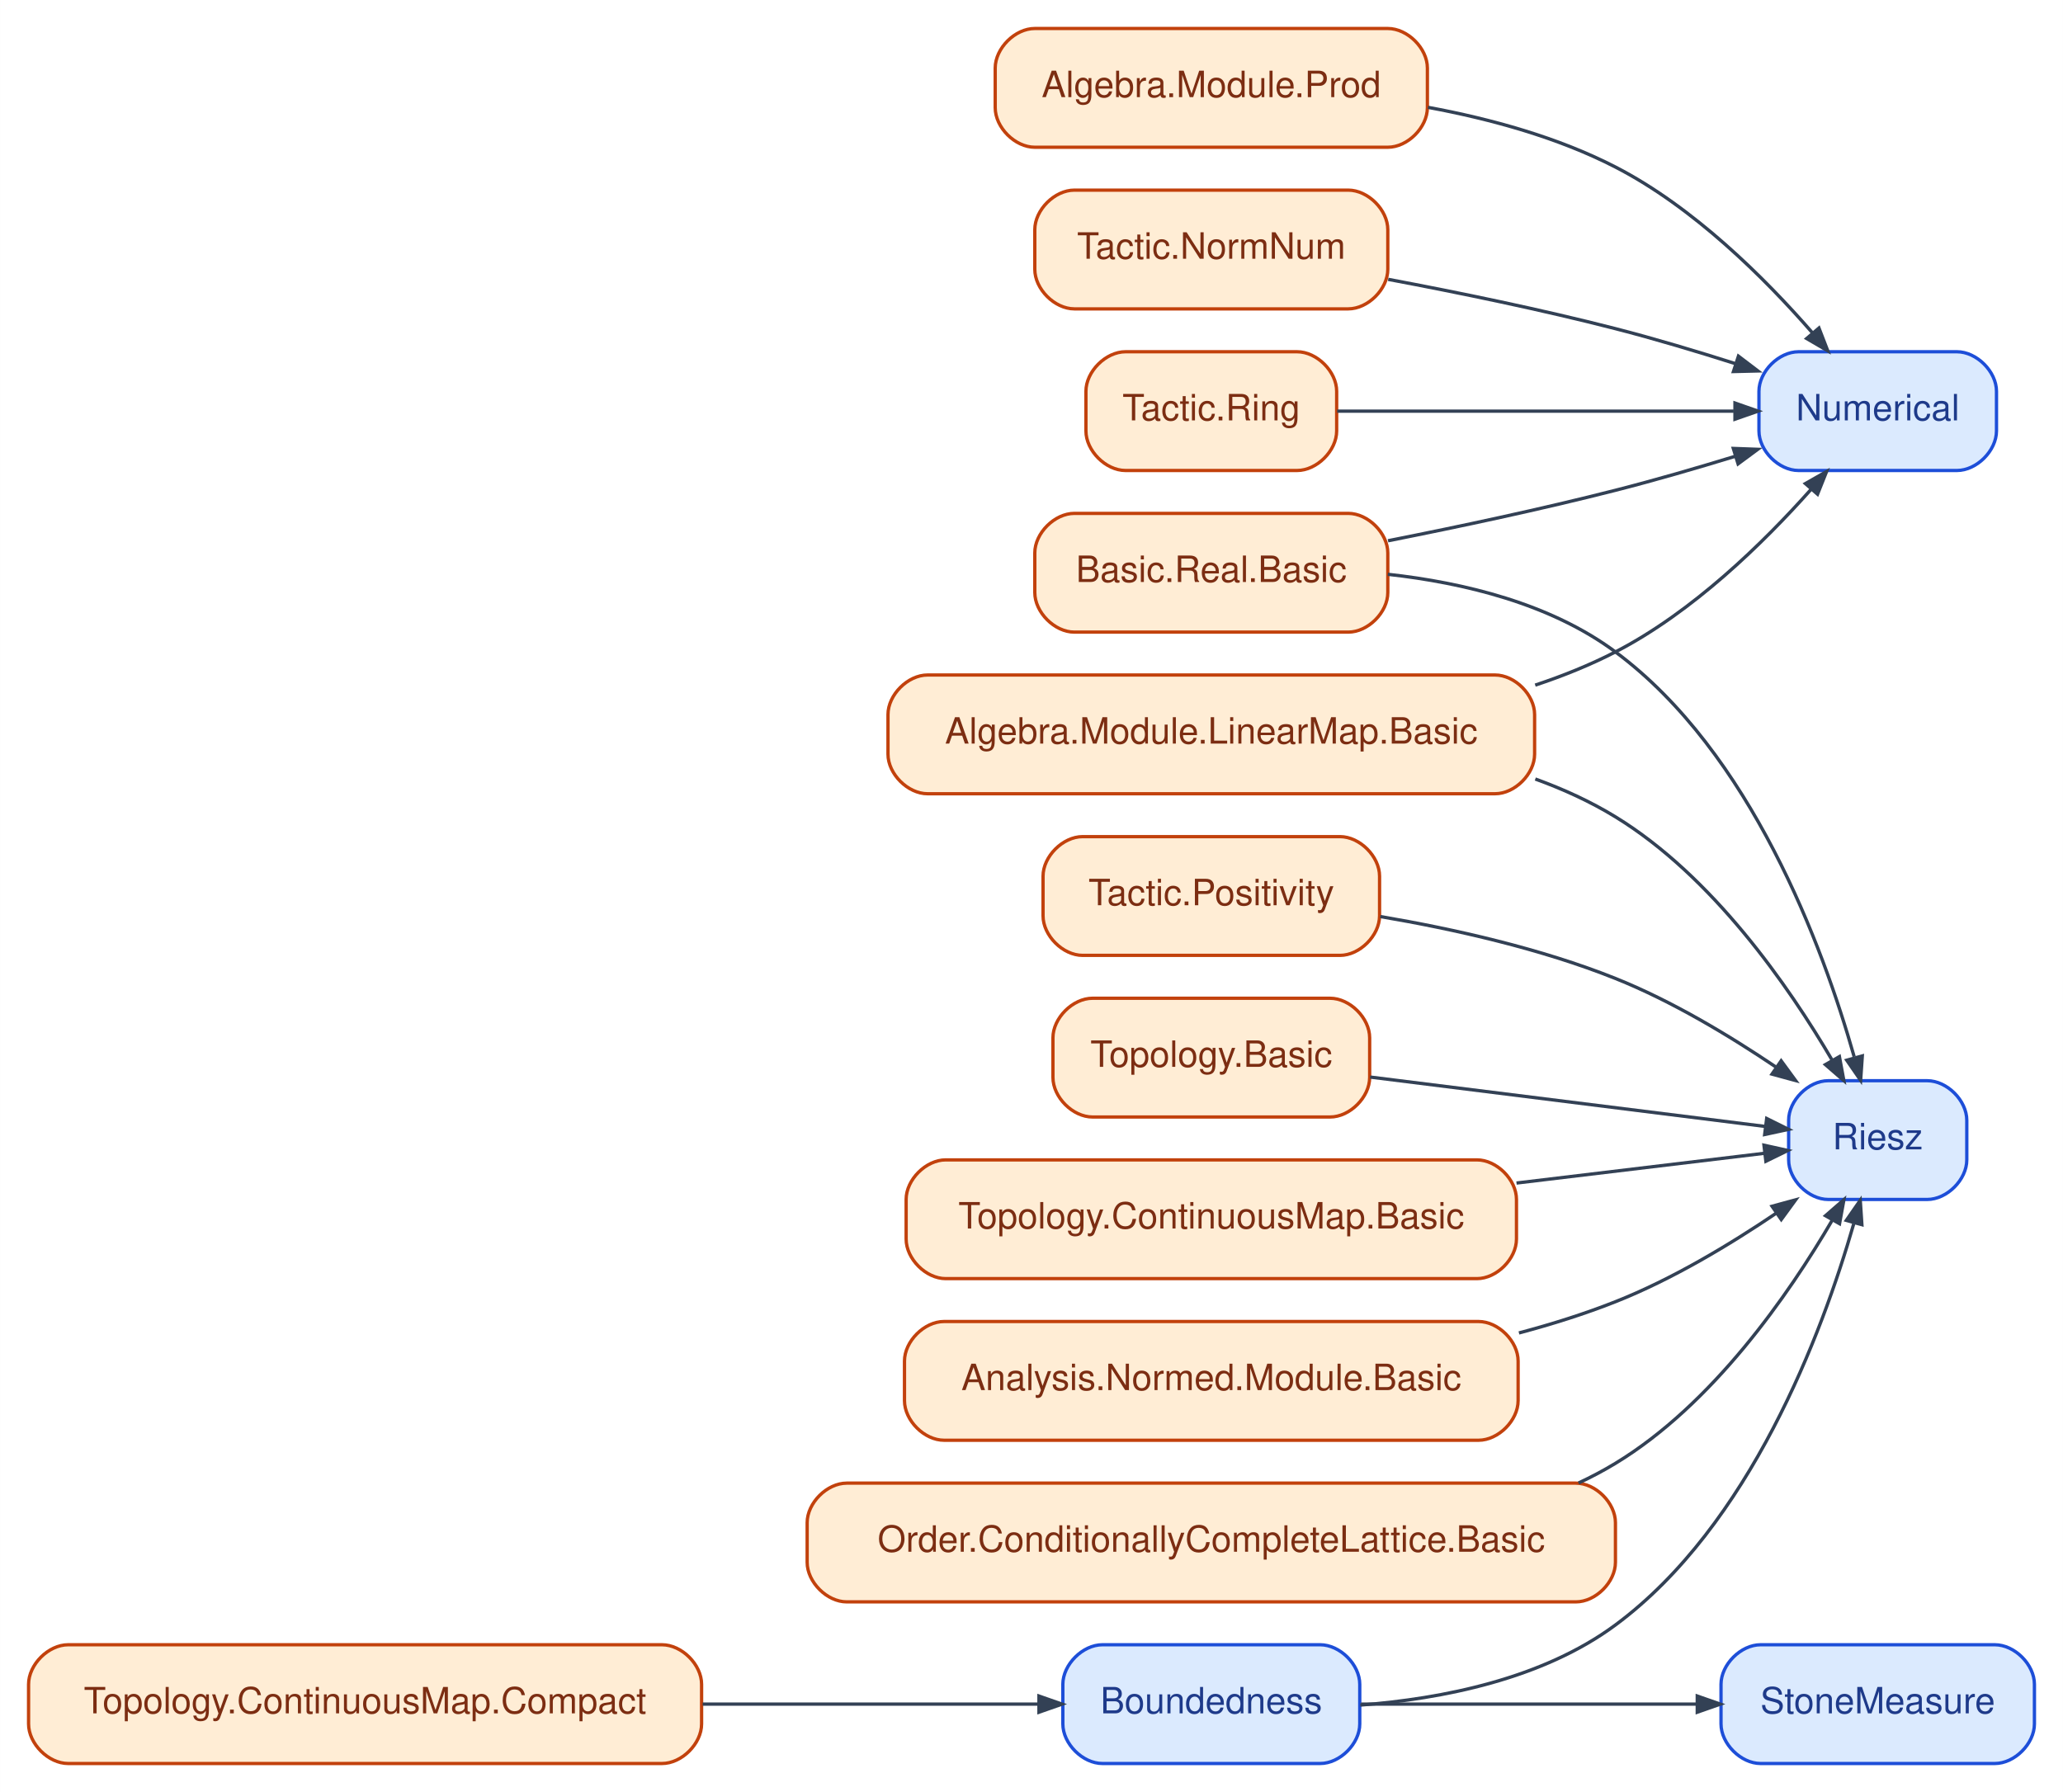
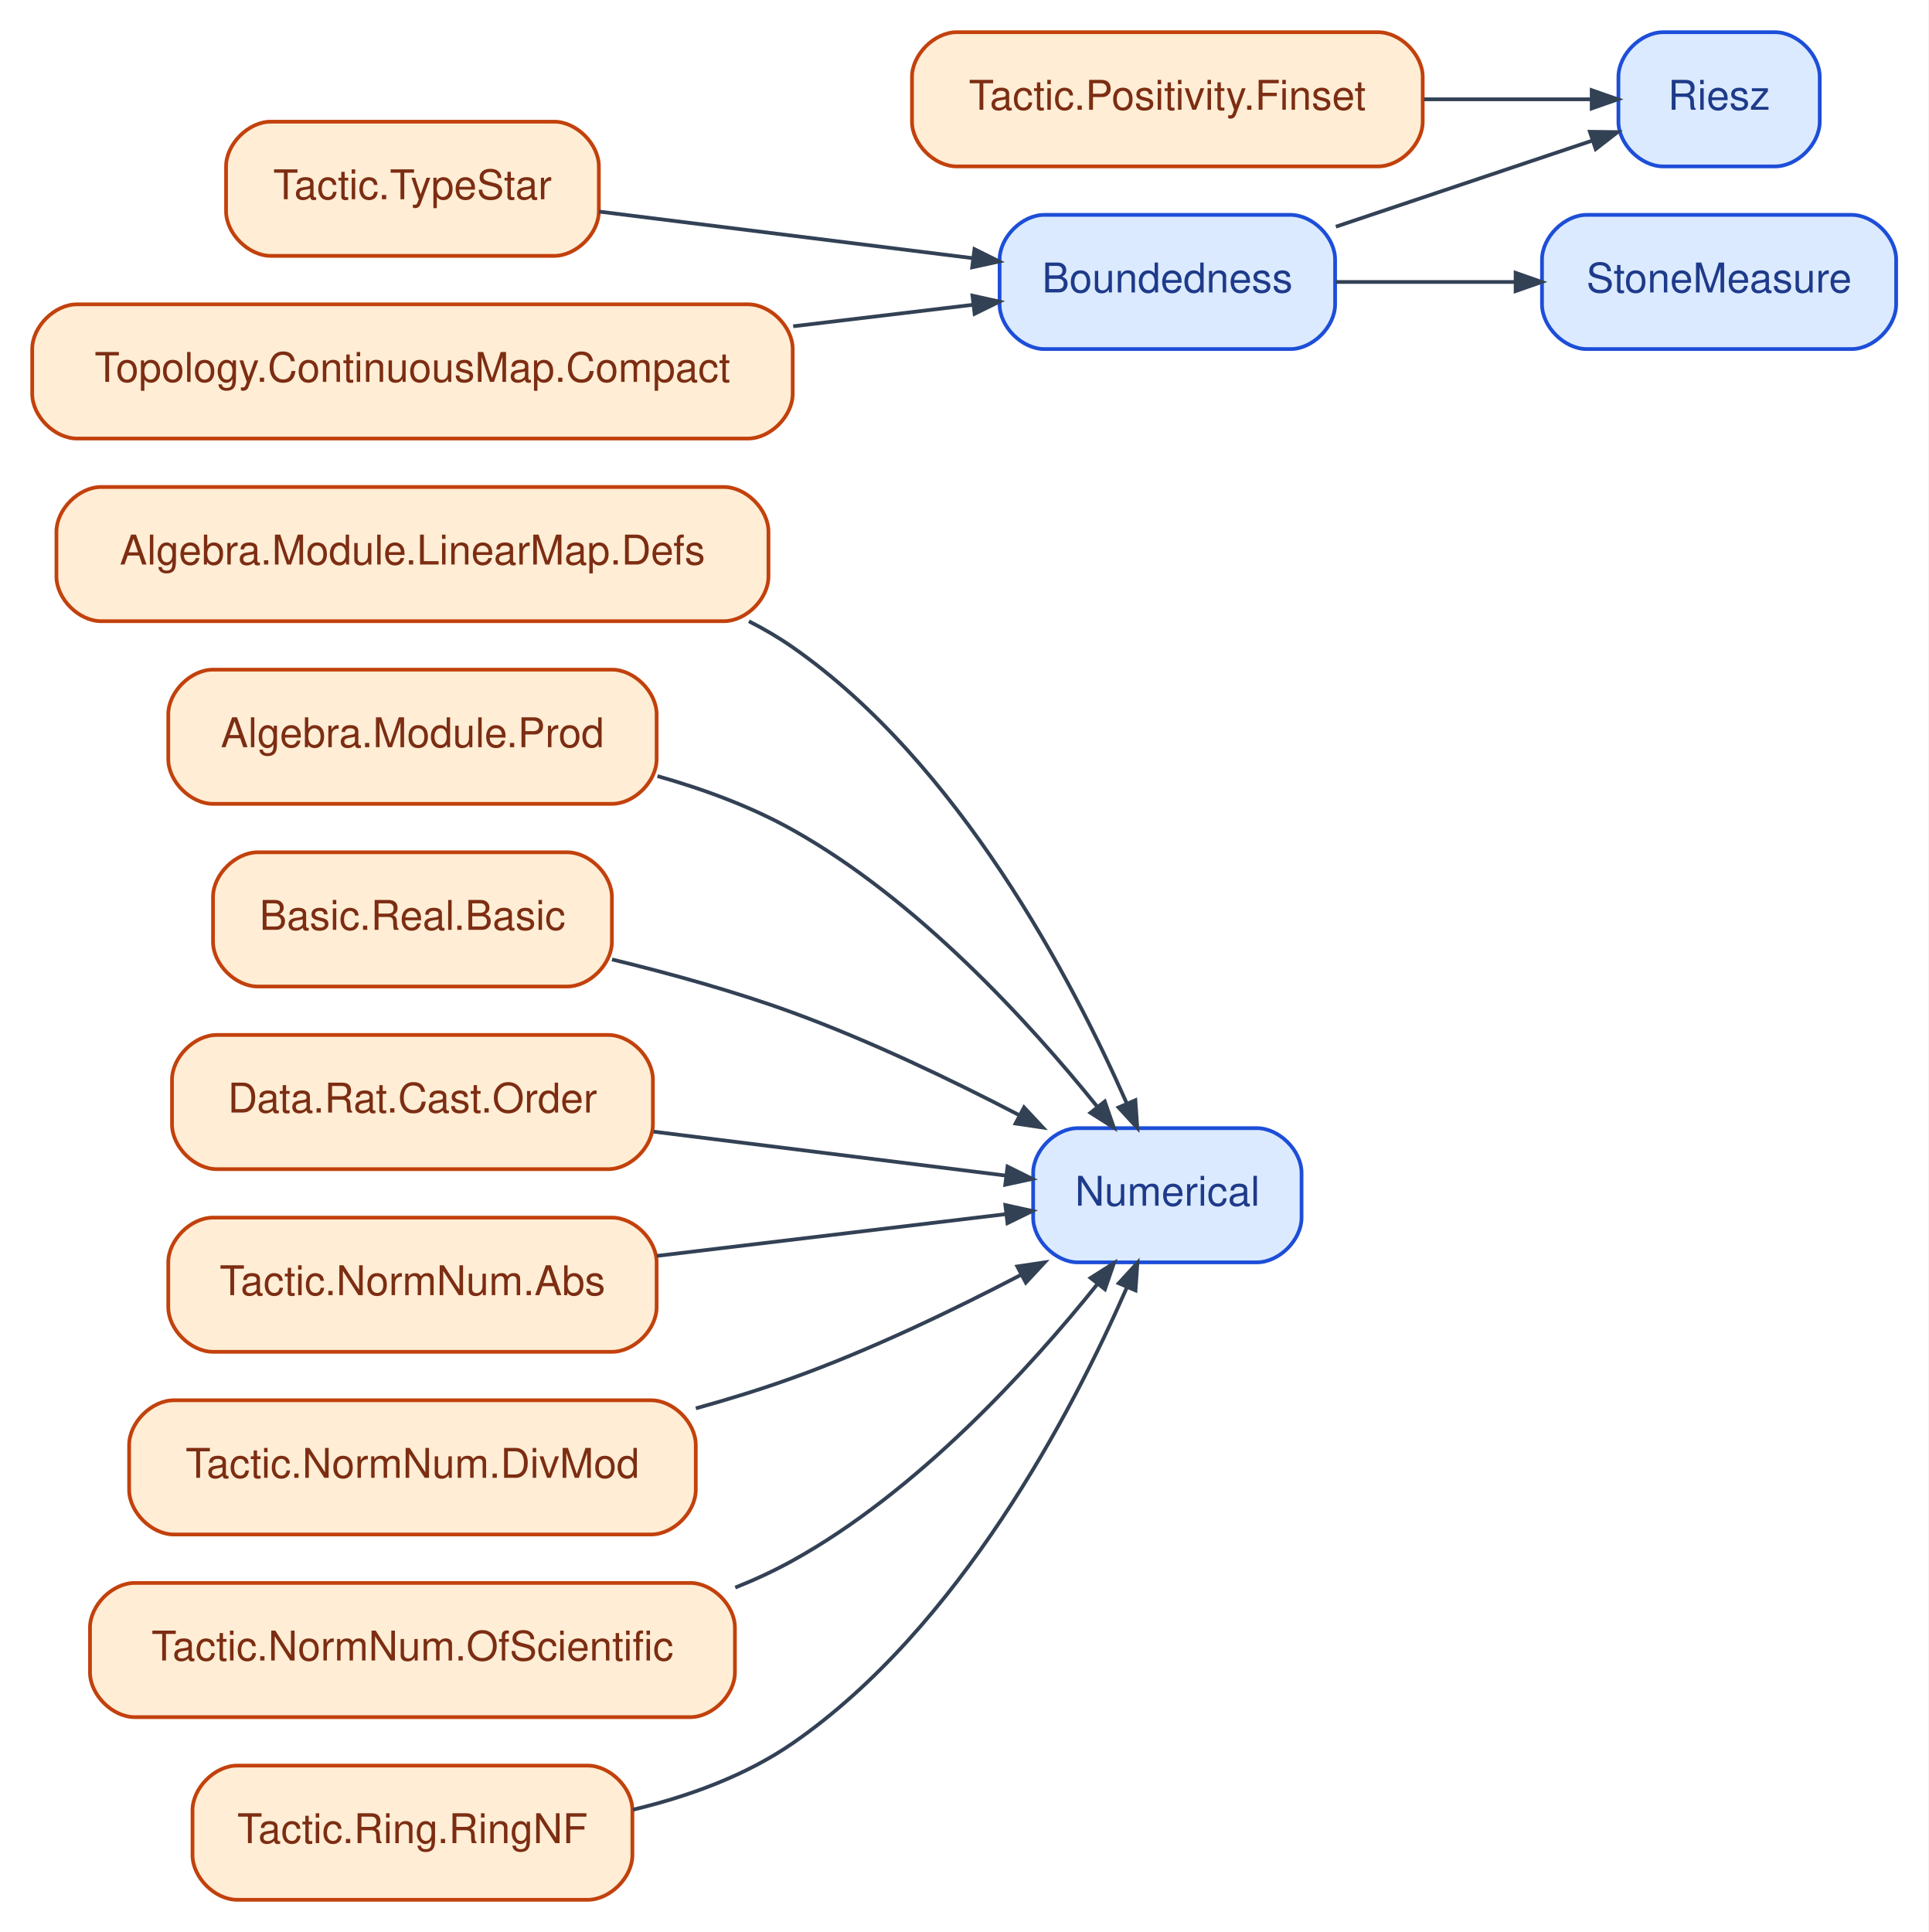
- <svg xmlns="http://www.w3.org/2000/svg" width="625pt" height="543pt" viewBox="0.00 0.00 625.28 543.28">
-   <g id="graph0" class="graph" transform="scale(1 1) rotate(0) translate(8.64 534.64)">
-     <polygon fill="white" stroke="transparent" points="-8.64,8.64 -8.64,-534.64 616.64,-534.64 616.64,8.64 -8.64,8.64" />
+ <svg xmlns="http://www.w3.org/2000/svg" width="517pt" height="518pt" viewBox="0.00 0.00 517.28 518.28">
+   <g id="graph0" class="graph" transform="scale(1 1) rotate(0) translate(8.64 509.64)">
+     <polygon fill="white" stroke="transparent" points="-8.64,8.64 -8.64,-509.64 508.64,-509.64 508.64,8.64 -8.64,8.64" />
    <g id="node1" class="node">
-       <path fill="#ffedd5" stroke="#c2410c" d="M444.5,-330C444.5,-330 272.5,-330 272.5,-330 266.5,-330 260.5,-324 260.5,-318 260.5,-318 260.5,-306 260.5,-306 260.5,-300 266.5,-294 272.5,-294 272.5,-294 444.5,-294 444.5,-294 450.5,-294 456.5,-300 456.5,-306 456.5,-306 456.5,-318 456.5,-318 456.5,-324 450.5,-330 444.5,-330" />
-       <text text-anchor="middle" x="358.5" y="-309.2" font-family="Helvetica,sans-Serif" font-size="11.00" fill="#7c2d12">Algebra.Module.LinearMap.Basic</text>
+       <path fill="#ffedd5" stroke="#c2410c" d="M185.5,-379C185.5,-379 18.5,-379 18.5,-379 12.5,-379 6.5,-373 6.5,-367 6.5,-367 6.5,-355 6.5,-355 6.5,-349 12.5,-343 18.5,-343 18.5,-343 185.5,-343 185.5,-343 191.5,-343 197.5,-349 197.5,-355 197.5,-355 197.5,-367 197.5,-367 197.5,-373 191.5,-379 185.5,-379" />
+       <text text-anchor="middle" x="102" y="-358.2" font-family="Helvetica,sans-Serif" font-size="11.00" fill="#7c2d12">Algebra.Module.LinearMap.Defs</text>
    </g>
    <g id="node13" class="node">
-       <path fill="#dbeafe" stroke="#1d4ed8" d="M584.5,-428C584.5,-428 536.5,-428 536.5,-428 530.5,-428 524.5,-422 524.5,-416 524.5,-416 524.5,-404 524.5,-404 524.5,-398 530.5,-392 536.5,-392 536.5,-392 584.5,-392 584.5,-392 590.5,-392 596.5,-398 596.5,-404 596.5,-404 596.5,-416 596.5,-416 596.5,-422 590.5,-428 584.5,-428" />
-       <text text-anchor="middle" x="560.5" y="-407.2" font-family="Helvetica,sans-Serif" font-size="11.00" fill="#1e3a8a">Numerical</text>
+       <path fill="#dbeafe" stroke="#1d4ed8" d="M328.5,-207C328.5,-207 280.5,-207 280.5,-207 274.5,-207 268.5,-201 268.5,-195 268.5,-195 268.5,-183 268.5,-183 268.5,-177 274.5,-171 280.5,-171 280.5,-171 328.5,-171 328.5,-171 334.5,-171 340.5,-177 340.5,-183 340.5,-183 340.5,-195 340.5,-195 340.5,-201 334.5,-207 328.5,-207" />
+       <text text-anchor="middle" x="304.5" y="-186.2" font-family="Helvetica,sans-Serif" font-size="11.00" fill="#1e3a8a">Numerical</text>
+     </g>
+     <g id="edge5" class="edge">
+       <path fill="none" stroke="#334155" d="M192.25,-342.98C196.35,-340.9 200.3,-338.58 204,-336 248.59,-304.88 278.98,-246.83 293.57,-213.75" />
+       <polygon fill="#334155" stroke="#334155" points="295.92,-214.49 296.44,-207.09 291.42,-212.55 295.92,-214.49" />
+     </g>
+     <g id="node2" class="node">
+       <path fill="#ffedd5" stroke="#c2410c" d="M155.5,-330C155.5,-330 48.5,-330 48.5,-330 42.5,-330 36.5,-324 36.5,-318 36.5,-318 36.5,-306 36.5,-306 36.5,-300 42.5,-294 48.5,-294 48.5,-294 155.5,-294 155.5,-294 161.5,-294 167.5,-300 167.5,-306 167.5,-306 167.5,-318 167.5,-318 167.5,-324 161.5,-330 155.5,-330" />
+       <text text-anchor="middle" x="102" y="-309.2" font-family="Helvetica,sans-Serif" font-size="11.00" fill="#7c2d12">Algebra.Module.Prod</text>
+     </g>
+     <g id="edge8" class="edge">
+       <path fill="none" stroke="#334155" d="M167.73,-301.44C180.23,-297.91 192.89,-293.22 204,-287 237.41,-268.3 267.45,-235.39 285.58,-212.91" />
+       <polygon fill="#334155" stroke="#334155" points="287.72,-214.16 290.15,-207.15 283.88,-211.11 287.72,-214.16" />
+     </g>
+     <g id="node3" class="node">
+       <path fill="#ffedd5" stroke="#c2410c" d="M143.5,-281C143.5,-281 60.5,-281 60.5,-281 54.5,-281 48.5,-275 48.5,-269 48.5,-269 48.5,-257 48.5,-257 48.5,-251 54.5,-245 60.5,-245 60.5,-245 143.5,-245 143.5,-245 149.5,-245 155.5,-251 155.5,-257 155.5,-257 155.5,-269 155.5,-269 155.5,-275 149.5,-281 143.5,-281" />
+       <text text-anchor="middle" x="102" y="-260.2" font-family="Helvetica,sans-Serif" font-size="11.00" fill="#7c2d12">Basic.Real.Basic</text>
+     </g>
+     <g id="edge7" class="edge">
+       <path fill="none" stroke="#334155" d="M155.54,-252.26C171.33,-248.43 188.56,-243.64 204,-238 224.62,-230.47 246.61,-219.93 264.65,-210.55" />
+       <polygon fill="#334155" stroke="#334155" points="266.06,-212.58 271.11,-207.16 263.78,-208.25 266.06,-212.58" />
+     </g>
+     <g id="node4" class="node">
+       <path fill="#ffedd5" stroke="#c2410c" d="M154.5,-232C154.5,-232 49.5,-232 49.5,-232 43.5,-232 37.5,-226 37.5,-220 37.5,-220 37.5,-208 37.5,-208 37.5,-202 43.5,-196 49.5,-196 49.5,-196 154.5,-196 154.5,-196 160.5,-196 166.5,-202 166.5,-208 166.5,-208 166.5,-220 166.5,-220 166.5,-226 160.5,-232 154.5,-232" />
+       <text text-anchor="middle" x="102" y="-211.2" font-family="Helvetica,sans-Serif" font-size="11.00" fill="#7c2d12">Data.Rat.Cast.Order</text>
+     </g>
+     <g id="edge10" class="edge">
+       <path fill="none" stroke="#334155" d="M166.71,-206.06C197.56,-202.21 233.74,-197.7 261.15,-194.28" />
+       <polygon fill="#334155" stroke="#334155" points="261.63,-196.69 268.27,-193.39 261.02,-191.83 261.63,-196.69" />
+     </g>
+     <g id="node5" class="node">
+       <path fill="#ffedd5" stroke="#c2410c" d="M155.5,-183C155.5,-183 48.5,-183 48.5,-183 42.5,-183 36.5,-177 36.5,-171 36.5,-171 36.5,-159 36.5,-159 36.5,-153 42.5,-147 48.5,-147 48.5,-147 155.5,-147 155.5,-147 161.5,-147 167.5,-153 167.5,-159 167.5,-159 167.5,-171 167.5,-171 167.5,-177 161.5,-183 155.5,-183" />
+       <text text-anchor="middle" x="102" y="-162.2" font-family="Helvetica,sans-Serif" font-size="11.00" fill="#7c2d12">Tactic.NormNum.Abs</text>
+     </g>
+     <g id="edge3" class="edge">
+       <path fill="none" stroke="#334155" d="M167.54,-172.73C198.23,-176.4 234.05,-180.69 261.22,-183.94" />
+       <polygon fill="#334155" stroke="#334155" points="261.04,-186.38 268.28,-184.78 261.62,-181.52 261.04,-186.38" />
+     </g>
+     <g id="node6" class="node">
+       <path fill="#ffedd5" stroke="#c2410c" d="M166,-134C166,-134 38,-134 38,-134 32,-134 26,-128 26,-122 26,-122 26,-110 26,-110 26,-104 32,-98 38,-98 38,-98 166,-98 166,-98 172,-98 178,-104 178,-110 178,-110 178,-122 178,-122 178,-128 172,-134 166,-134" />
+       <text text-anchor="middle" x="102" y="-113.2" font-family="Helvetica,sans-Serif" font-size="11.00" fill="#7c2d12">Tactic.NormNum.DivMod</text>
+     </g>
+     <g id="edge9" class="edge">
+       <path fill="none" stroke="#334155" d="M178.02,-131.83C186.86,-134.28 195.69,-137.01 204,-140 224.82,-147.49 246.99,-158.13 265.11,-167.58" />
+       <polygon fill="#334155" stroke="#334155" points="264.25,-169.9 271.59,-171 266.54,-165.56 264.25,-169.9" />
+     </g>
+     <g id="node7" class="node">
+       <path fill="#ffedd5" stroke="#c2410c" d="M176.5,-85C176.5,-85 27.5,-85 27.5,-85 21.5,-85 15.5,-79 15.5,-73 15.5,-73 15.5,-61 15.5,-61 15.5,-55 21.5,-49 27.5,-49 27.5,-49 176.5,-49 176.5,-49 182.5,-49 188.5,-55 188.5,-61 188.5,-61 188.5,-73 188.5,-73 188.5,-79 182.5,-85 176.5,-85" />
+       <text text-anchor="middle" x="102" y="-64.2" font-family="Helvetica,sans-Serif" font-size="11.00" fill="#7c2d12">Tactic.NormNum.OfScientific</text>
+     </g>
+     <g id="edge4" class="edge">
+       <path fill="none" stroke="#334155" d="M188.59,-83.76C193.93,-85.89 199.11,-88.29 204,-91 237.49,-109.54 267.52,-142.49 285.62,-165.02" />
+       <polygon fill="#334155" stroke="#334155" points="283.92,-166.82 290.18,-170.79 287.76,-163.78 283.92,-166.82" />
+     </g>
+     <g id="node8" class="node">
+       <path fill="#ffedd5" stroke="#c2410c" d="M361,-501C361,-501 248,-501 248,-501 242,-501 236,-495 236,-489 236,-489 236,-477 236,-477 236,-471 242,-465 248,-465 248,-465 361,-465 361,-465 367,-465 373,-471 373,-477 373,-477 373,-489 373,-489 373,-495 367,-501 361,-501" />
+       <text text-anchor="middle" x="304.5" y="-480.2" font-family="Helvetica,sans-Serif" font-size="11.00" fill="#7c2d12">Tactic.Positivity.Finset</text>
+     </g>
+     <g id="node14" class="node">
+       <path fill="#dbeafe" stroke="#1d4ed8" d="M467.5,-501C467.5,-501 437.5,-501 437.5,-501 431.5,-501 425.5,-495 425.5,-489 425.5,-489 425.5,-477 425.5,-477 425.5,-471 431.5,-465 437.5,-465 437.5,-465 467.5,-465 467.5,-465 473.5,-465 479.5,-471 479.5,-477 479.5,-477 479.5,-489 479.5,-489 479.5,-495 473.5,-501 467.5,-501" />
+       <text text-anchor="middle" x="452.5" y="-480.2" font-family="Helvetica,sans-Serif" font-size="11.00" fill="#1e3a8a">Riesz</text>
+     </g>
+     <g id="edge11" class="edge">
+       <path fill="none" stroke="#334155" d="M373.37,-483C388.95,-483 404.85,-483 418.2,-483" />
+       <polygon fill="#334155" stroke="#334155" points="418.33,-485.45 425.33,-483 418.33,-480.55 418.33,-485.45" />
+     </g>
+     <g id="node9" class="node">
+       <path fill="#ffedd5" stroke="#c2410c" d="M149,-36C149,-36 55,-36 55,-36 49,-36 43,-30 43,-24 43,-24 43,-12 43,-12 43,-6 49,0 55,0 55,0 149,0 149,0 155,0 161,-6 161,-12 161,-12 161,-24 161,-24 161,-30 155,-36 149,-36" />
+       <text text-anchor="middle" x="102" y="-15.2" font-family="Helvetica,sans-Serif" font-size="11.00" fill="#7c2d12">Tactic.Ring.RingNF</text>
    </g>
    <g id="edge6" class="edge">
-       <path fill="none" stroke="#334155" d="M456.68,-326.93C465.11,-329.73 473.34,-333.05 481,-337 504.33,-349.03 525.79,-369.97 540.35,-386.34" />
-       <polygon fill="#334155" stroke="#334155" points="538.57,-388.03 545.01,-391.7 542.26,-384.81 538.57,-388.03" />
+       <path fill="none" stroke="#334155" d="M161.12,-24.16C176.03,-27.72 191.4,-33.29 204,-42 248.74,-72.91 279.08,-131.04 293.61,-164.19" />
+       <polygon fill="#334155" stroke="#334155" points="291.46,-165.4 296.47,-170.87 295.96,-163.47 291.46,-165.4" />
    </g>
-     <g id="node14" class="node">
-       <path fill="#dbeafe" stroke="#1d4ed8" d="M575.5,-207C575.5,-207 545.5,-207 545.5,-207 539.5,-207 533.5,-201 533.5,-195 533.5,-195 533.5,-183 533.5,-183 533.5,-177 539.5,-171 545.5,-171 545.5,-171 575.5,-171 575.5,-171 581.5,-171 587.5,-177 587.5,-183 587.5,-183 587.5,-195 587.5,-195 587.5,-201 581.5,-207 575.5,-207" />
-       <text text-anchor="middle" x="560.5" y="-186.2" font-family="Helvetica,sans-Serif" font-size="11.00" fill="#1e3a8a">Riesz</text>
+     <g id="node10" class="node">
+       <path fill="#ffedd5" stroke="#c2410c" d="M140,-477C140,-477 64,-477 64,-477 58,-477 52,-471 52,-465 52,-465 52,-453 52,-453 52,-447 58,-441 64,-441 64,-441 140,-441 140,-441 146,-441 152,-447 152,-453 152,-453 152,-465 152,-465 152,-471 146,-477 140,-477" />
+       <text text-anchor="middle" x="102" y="-456.2" font-family="Helvetica,sans-Serif" font-size="11.00" fill="#7c2d12">Tactic.TypeStar</text>
+     </g>
+     <g id="node12" class="node">
+       <path fill="#dbeafe" stroke="#1d4ed8" d="M337.5,-452C337.5,-452 271.5,-452 271.5,-452 265.5,-452 259.5,-446 259.5,-440 259.5,-440 259.5,-428 259.5,-428 259.5,-422 265.5,-416 271.5,-416 271.5,-416 337.5,-416 337.5,-416 343.5,-416 349.5,-422 349.5,-428 349.5,-428 349.5,-440 349.5,-440 349.5,-446 343.5,-452 337.5,-452" />
+       <text text-anchor="middle" x="304.5" y="-431.2" font-family="Helvetica,sans-Serif" font-size="11.00" fill="#1e3a8a">Boundedness</text>
+     </g>
+     <g id="edge1" class="edge">
+       <path fill="none" stroke="#334155" d="M152.05,-452.88C182.42,-449.1 221.37,-444.24 252.16,-440.4" />
+       <polygon fill="#334155" stroke="#334155" points="252.76,-442.8 259.4,-439.5 252.15,-437.93 252.76,-442.8" />
+     </g>
+     <g id="node11" class="node">
+       <path fill="#ffedd5" stroke="#c2410c" d="M192,-428C192,-428 12,-428 12,-428 6,-428 0,-422 0,-416 0,-416 0,-404 0,-404 0,-398 6,-392 12,-392 12,-392 192,-392 192,-392 198,-392 204,-398 204,-404 204,-404 204,-416 204,-416 204,-422 198,-428 192,-428" />
+       <text text-anchor="middle" x="102" y="-407.2" font-family="Helvetica,sans-Serif" font-size="11.00" fill="#7c2d12">Topology.ContinuousMap.Compact</text>
+     </g>
+     <g id="edge2" class="edge">
+       <path fill="none" stroke="#334155" d="M204.13,-422.11C220.86,-424.11 237.55,-426.11 252.35,-427.88" />
+       <polygon fill="#334155" stroke="#334155" points="252.22,-430.33 259.46,-428.73 252.8,-425.46 252.22,-430.33" />
+     </g>
+     <g id="edge12" class="edge">
+       <path fill="none" stroke="#334155" d="M349.7,-448.83C371.87,-456.27 398.26,-465.13 418.61,-471.96" />
+       <polygon fill="#334155" stroke="#334155" points="417.85,-474.29 425.27,-474.2 419.41,-469.65 417.85,-474.29" />
+     </g>
+     <g id="node15" class="node">
+       <path fill="#dbeafe" stroke="#1d4ed8" d="M488,-452C488,-452 417,-452 417,-452 411,-452 405,-446 405,-440 405,-440 405,-428 405,-428 405,-422 411,-416 417,-416 417,-416 488,-416 488,-416 494,-416 500,-422 500,-428 500,-428 500,-440 500,-440 500,-446 494,-452 488,-452" />
+       <text text-anchor="middle" x="452.5" y="-431.2" font-family="Helvetica,sans-Serif" font-size="11.00" fill="#1e3a8a">StoneMeasure</text>
    </g>
    <g id="edge13" class="edge">
-       <path fill="none" stroke="#334155" d="M456.71,-298.47C465.23,-295.38 473.47,-291.61 481,-287 510.4,-269.01 533.43,-235.85 546.75,-213.13" />
-       <polygon fill="#334155" stroke="#334155" points="548.89,-214.31 550.24,-207.02 544.64,-211.88 548.89,-214.31" />
-     </g>
-     <g id="node2" class="node">
-       <path fill="#ffedd5" stroke="#c2410c" d="M412,-526C412,-526 305,-526 305,-526 299,-526 293,-520 293,-514 293,-514 293,-502 293,-502 293,-496 299,-490 305,-490 305,-490 412,-490 412,-490 418,-490 424,-496 424,-502 424,-502 424,-514 424,-514 424,-520 418,-526 412,-526" />
-       <text text-anchor="middle" x="358.5" y="-505.2" font-family="Helvetica,sans-Serif" font-size="11.00" fill="#7c2d12">Algebra.Module.Prod</text>
-     </g>
-     <g id="edge4" class="edge">
-       <path fill="none" stroke="#334155" d="M424.18,-502.1C443.22,-498.58 463.6,-492.96 481,-484 504.64,-471.83 526.2,-450.4 540.72,-433.73" />
-       <polygon fill="#334155" stroke="#334155" points="542.69,-435.19 545.36,-428.28 538.96,-432.01 542.69,-435.19" />
-     </g>
-     <g id="node3" class="node">
-       <path fill="#ffedd5" stroke="#c2410c" d="M439.5,-134C439.5,-134 277.5,-134 277.5,-134 271.5,-134 265.5,-128 265.5,-122 265.5,-122 265.5,-110 265.5,-110 265.5,-104 271.5,-98 277.5,-98 277.5,-98 439.5,-98 439.5,-98 445.5,-98 451.5,-104 451.5,-110 451.5,-110 451.5,-122 451.5,-122 451.5,-128 445.5,-134 439.5,-134" />
-       <text text-anchor="middle" x="358.5" y="-113.2" font-family="Helvetica,sans-Serif" font-size="11.00" fill="#7c2d12">Analysis.Normed.Module.Basic</text>
-     </g>
-     <g id="edge9" class="edge">
-       <path fill="none" stroke="#334155" d="M451.75,-130.53C461.77,-133.19 471.7,-136.32 481,-140 498.13,-146.77 515.65,-157.3 529.79,-166.87" />
-       <polygon fill="#334155" stroke="#334155" points="528.47,-168.94 535.63,-170.9 531.26,-164.91 528.47,-168.94" />
-     </g>
-     <g id="node4" class="node">
-       <path fill="#ffedd5" stroke="#c2410c" d="M400,-379C400,-379 317,-379 317,-379 311,-379 305,-373 305,-367 305,-367 305,-355 305,-355 305,-349 311,-343 317,-343 317,-343 400,-343 400,-343 406,-343 412,-349 412,-355 412,-355 412,-367 412,-367 412,-373 406,-379 400,-379" />
-       <text text-anchor="middle" x="358.5" y="-358.2" font-family="Helvetica,sans-Serif" font-size="11.00" fill="#7c2d12">Basic.Real.Basic</text>
-     </g>
-     <g id="edge2" class="edge">
-       <path fill="none" stroke="#334155" d="M412.07,-370.7C433.55,-374.95 458.57,-380.28 481,-386 492.89,-389.03 505.66,-392.74 517.38,-396.33" />
-       <polygon fill="#334155" stroke="#334155" points="516.73,-398.69 524.14,-398.42 518.17,-394.01 516.73,-398.69" />
-     </g>
-     <g id="edge8" class="edge">
-       <path fill="none" stroke="#334155" d="M412.02,-360.53C435.08,-357.98 461.33,-351.62 481,-337 522.13,-306.44 543.83,-247.85 553.36,-214.28" />
-       <polygon fill="#334155" stroke="#334155" points="555.83,-214.52 555.32,-207.12 551.11,-213.22 555.83,-214.52" />
-     </g>
-     <g id="node5" class="node">
-       <path fill="#ffedd5" stroke="#c2410c" d="M469,-85C469,-85 248,-85 248,-85 242,-85 236,-79 236,-73 236,-73 236,-61 236,-61 236,-55 242,-49 248,-49 248,-49 469,-49 469,-49 475,-49 481,-55 481,-61 481,-61 481,-73 481,-73 481,-79 475,-85 469,-85" />
-       <text text-anchor="middle" x="358.5" y="-64.2" font-family="Helvetica,sans-Serif" font-size="11.00" fill="#7c2d12">Order.ConditionallyCompleteLattice.Basic</text>
-     </g>
-     <g id="edge10" class="edge">
-       <path fill="none" stroke="#334155" d="M469.81,-85.04C473.67,-86.84 477.42,-88.83 481,-91 510.47,-108.88 533.49,-142.06 546.78,-164.82" />
-       <polygon fill="#334155" stroke="#334155" points="544.67,-166.07 550.26,-170.94 548.93,-163.65 544.67,-166.07" />
-     </g>
-     <g id="node6" class="node">
-       <path fill="#ffedd5" stroke="#c2410c" d="M400,-477C400,-477 317,-477 317,-477 311,-477 305,-471 305,-465 305,-465 305,-453 305,-453 305,-447 311,-441 317,-441 317,-441 400,-441 400,-441 406,-441 412,-447 412,-453 412,-453 412,-465 412,-465 412,-471 406,-477 400,-477" />
-       <text text-anchor="middle" x="358.5" y="-456.2" font-family="Helvetica,sans-Serif" font-size="11.00" fill="#7c2d12">Tactic.NormNum</text>
-     </g>
-     <g id="edge3" class="edge">
-       <path fill="none" stroke="#334155" d="M412.12,-449.95C433.6,-445.91 458.61,-440.76 481,-435 492.93,-431.93 505.71,-428.1 517.43,-424.37" />
-       <polygon fill="#334155" stroke="#334155" points="518.28,-426.67 524.19,-422.18 516.77,-422 518.28,-426.67" />
-     </g>
-     <g id="node7" class="node">
-       <path fill="#ffedd5" stroke="#c2410c" d="M397.5,-281C397.5,-281 319.5,-281 319.5,-281 313.5,-281 307.5,-275 307.5,-269 307.5,-269 307.5,-257 307.5,-257 307.5,-251 313.5,-245 319.5,-245 319.5,-245 397.5,-245 397.5,-245 403.5,-245 409.5,-251 409.5,-257 409.5,-257 409.5,-269 409.5,-269 409.5,-275 403.5,-281 397.5,-281" />
-       <text text-anchor="middle" x="358.5" y="-260.2" font-family="Helvetica,sans-Serif" font-size="11.00" fill="#7c2d12">Tactic.Positivity</text>
-     </g>
-     <g id="edge11" class="edge">
-       <path fill="none" stroke="#334155" d="M409.73,-256.77C432.08,-252.97 458.4,-247.04 481,-238 498.1,-231.16 515.62,-220.62 529.76,-211.07" />
-       <polygon fill="#334155" stroke="#334155" points="531.23,-213.04 535.61,-207.05 528.45,-209 531.23,-213.04" />
-     </g>
-     <g id="node8" class="node">
-       <path fill="#ffedd5" stroke="#c2410c" d="M384.5,-428C384.5,-428 332.5,-428 332.5,-428 326.5,-428 320.5,-422 320.5,-416 320.5,-416 320.5,-404 320.5,-404 320.5,-398 326.5,-392 332.5,-392 332.5,-392 384.5,-392 384.5,-392 390.5,-392 396.5,-398 396.5,-404 396.5,-404 396.5,-416 396.5,-416 396.5,-422 390.5,-428 384.5,-428" />
-       <text text-anchor="middle" x="358.5" y="-407.2" font-family="Helvetica,sans-Serif" font-size="11.00" fill="#7c2d12">Tactic.Ring</text>
-     </g>
-     <g id="edge5" class="edge">
-       <path fill="none" stroke="#334155" d="M396.65,-410C430.71,-410 481.14,-410 516.84,-410" />
-       <polygon fill="#334155" stroke="#334155" points="517.23,-412.45 524.23,-410 517.23,-407.55 517.23,-412.45" />
-     </g>
-     <g id="node9" class="node">
-       <path fill="#ffedd5" stroke="#c2410c" d="M394.5,-232C394.5,-232 322.5,-232 322.5,-232 316.5,-232 310.5,-226 310.5,-220 310.5,-220 310.5,-208 310.5,-208 310.5,-202 316.5,-196 322.5,-196 322.5,-196 394.5,-196 394.5,-196 400.5,-196 406.5,-202 406.5,-208 406.5,-208 406.5,-220 406.5,-220 406.5,-226 400.5,-232 394.5,-232" />
-       <text text-anchor="middle" x="358.5" y="-211.2" font-family="Helvetica,sans-Serif" font-size="11.00" fill="#7c2d12">Topology.Basic</text>
-     </g>
-     <g id="edge12" class="edge">
-       <path fill="none" stroke="#334155" d="M406.64,-208.11C443.47,-203.5 493.72,-197.22 526.38,-193.14" />
-       <polygon fill="#334155" stroke="#334155" points="526.84,-195.55 533.48,-192.25 526.23,-190.69 526.84,-195.55" />
-     </g>
-     <g id="node10" class="node">
-       <path fill="#ffedd5" stroke="#c2410c" d="M439,-183C439,-183 278,-183 278,-183 272,-183 266,-177 266,-171 266,-171 266,-159 266,-159 266,-153 272,-147 278,-147 278,-147 439,-147 439,-147 445,-147 451,-153 451,-159 451,-159 451,-171 451,-171 451,-177 445,-183 439,-183" />
-       <text text-anchor="middle" x="358.5" y="-162.2" font-family="Helvetica,sans-Serif" font-size="11.00" fill="#7c2d12">Topology.ContinuousMap.Basic</text>
-     </g>
-     <g id="edge7" class="edge">
-       <path fill="none" stroke="#334155" d="M451.01,-175.98C477.88,-179.21 505.57,-182.53 526.25,-185.01" />
-       <polygon fill="#334155" stroke="#334155" points="526.02,-187.45 533.26,-185.85 526.6,-182.58 526.02,-187.45" />
-     </g>
-     <g id="node11" class="node">
-       <path fill="#ffedd5" stroke="#c2410c" d="M192,-36C192,-36 12,-36 12,-36 6,-36 0,-30 0,-24 0,-24 0,-12 0,-12 0,-6 6,0 12,0 12,0 192,0 192,0 198,0 204,-6 204,-12 204,-12 204,-24 204,-24 204,-30 198,-36 192,-36" />
-       <text text-anchor="middle" x="102" y="-15.2" font-family="Helvetica,sans-Serif" font-size="11.00" fill="#7c2d12">Topology.ContinuousMap.Compact</text>
-     </g>
-     <g id="node12" class="node">
-       <path fill="#dbeafe" stroke="#1d4ed8" d="M391.5,-36C391.5,-36 325.5,-36 325.5,-36 319.5,-36 313.5,-30 313.5,-24 313.5,-24 313.5,-12 313.5,-12 313.5,-6 319.5,0 325.5,0 325.5,0 391.5,0 391.5,0 397.5,0 403.5,-6 403.5,-12 403.5,-12 403.5,-24 403.5,-24 403.5,-30 397.5,-36 391.5,-36" />
-       <text text-anchor="middle" x="358.5" y="-15.2" font-family="Helvetica,sans-Serif" font-size="11.00" fill="#1e3a8a">Boundedness</text>
-     </g>
-     <g id="edge1" class="edge">
-       <path fill="none" stroke="#334155" d="M204.32,-18C239.2,-18 276.8,-18 306.02,-18" />
-       <polygon fill="#334155" stroke="#334155" points="306.26,-20.45 313.26,-18 306.26,-15.55 306.26,-20.45" />
-     </g>
-     <g id="edge14" class="edge">
-       <path fill="none" stroke="#334155" d="M403.66,-17.71C428.51,-19.62 458.89,-25.62 481,-42 521.85,-72.26 543.6,-130.24 553.23,-163.62" />
-       <polygon fill="#334155" stroke="#334155" points="550.98,-164.66 555.21,-170.75 555.7,-163.35 550.98,-164.66" />
-     </g>
-     <g id="node15" class="node">
-       <path fill="#dbeafe" stroke="#1d4ed8" d="M596,-36C596,-36 525,-36 525,-36 519,-36 513,-30 513,-24 513,-24 513,-12 513,-12 513,-6 519,0 525,0 525,0 596,0 596,0 602,0 608,-6 608,-12 608,-12 608,-24 608,-24 608,-30 602,-36 596,-36" />
-       <text text-anchor="middle" x="560.5" y="-15.2" font-family="Helvetica,sans-Serif" font-size="11.00" fill="#1e3a8a">StoneMeasure</text>
-     </g>
-     <g id="edge15" class="edge">
-       <path fill="none" stroke="#334155" d="M403.89,-18C433.95,-18 473.85,-18 505.72,-18" />
-       <polygon fill="#334155" stroke="#334155" points="505.8,-20.45 512.8,-18 505.8,-15.55 505.8,-20.45" />
+       <path fill="none" stroke="#334155" d="M349.7,-434C364.84,-434 381.95,-434 397.76,-434" />
+       <polygon fill="#334155" stroke="#334155" points="397.92,-436.45 404.92,-434 397.92,-431.55 397.92,-436.45" />
    </g>
  </g>
</svg>
